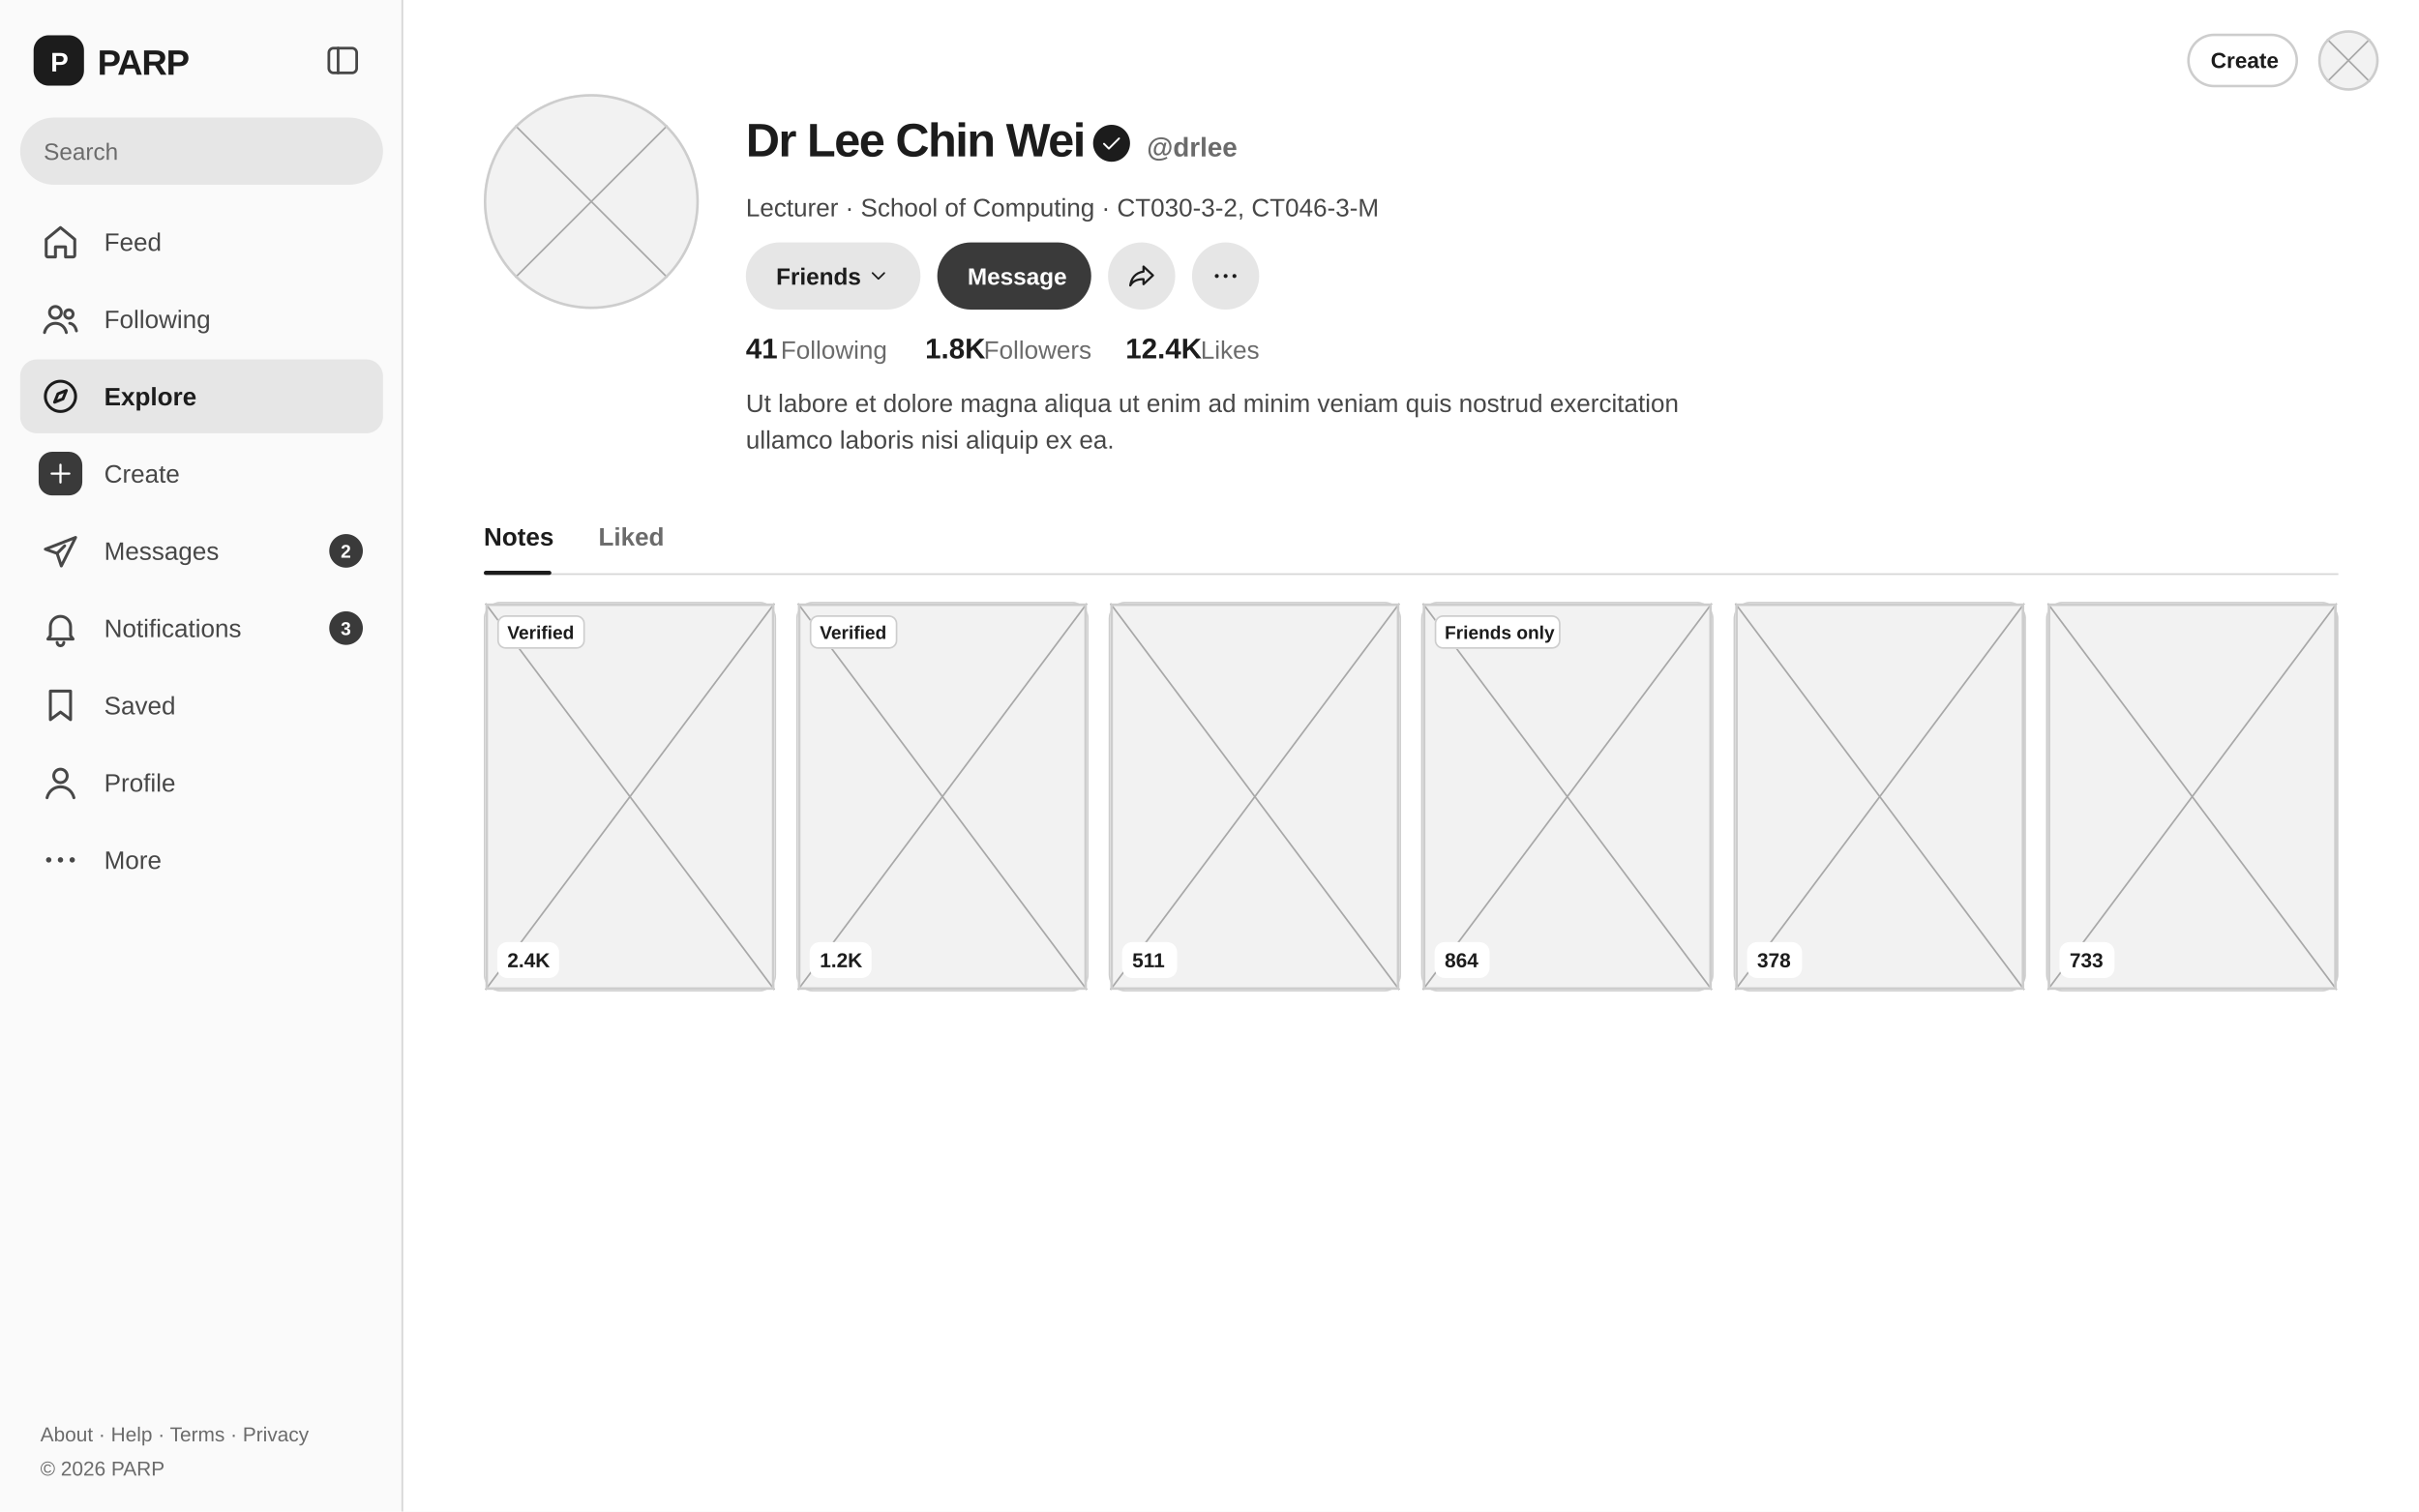
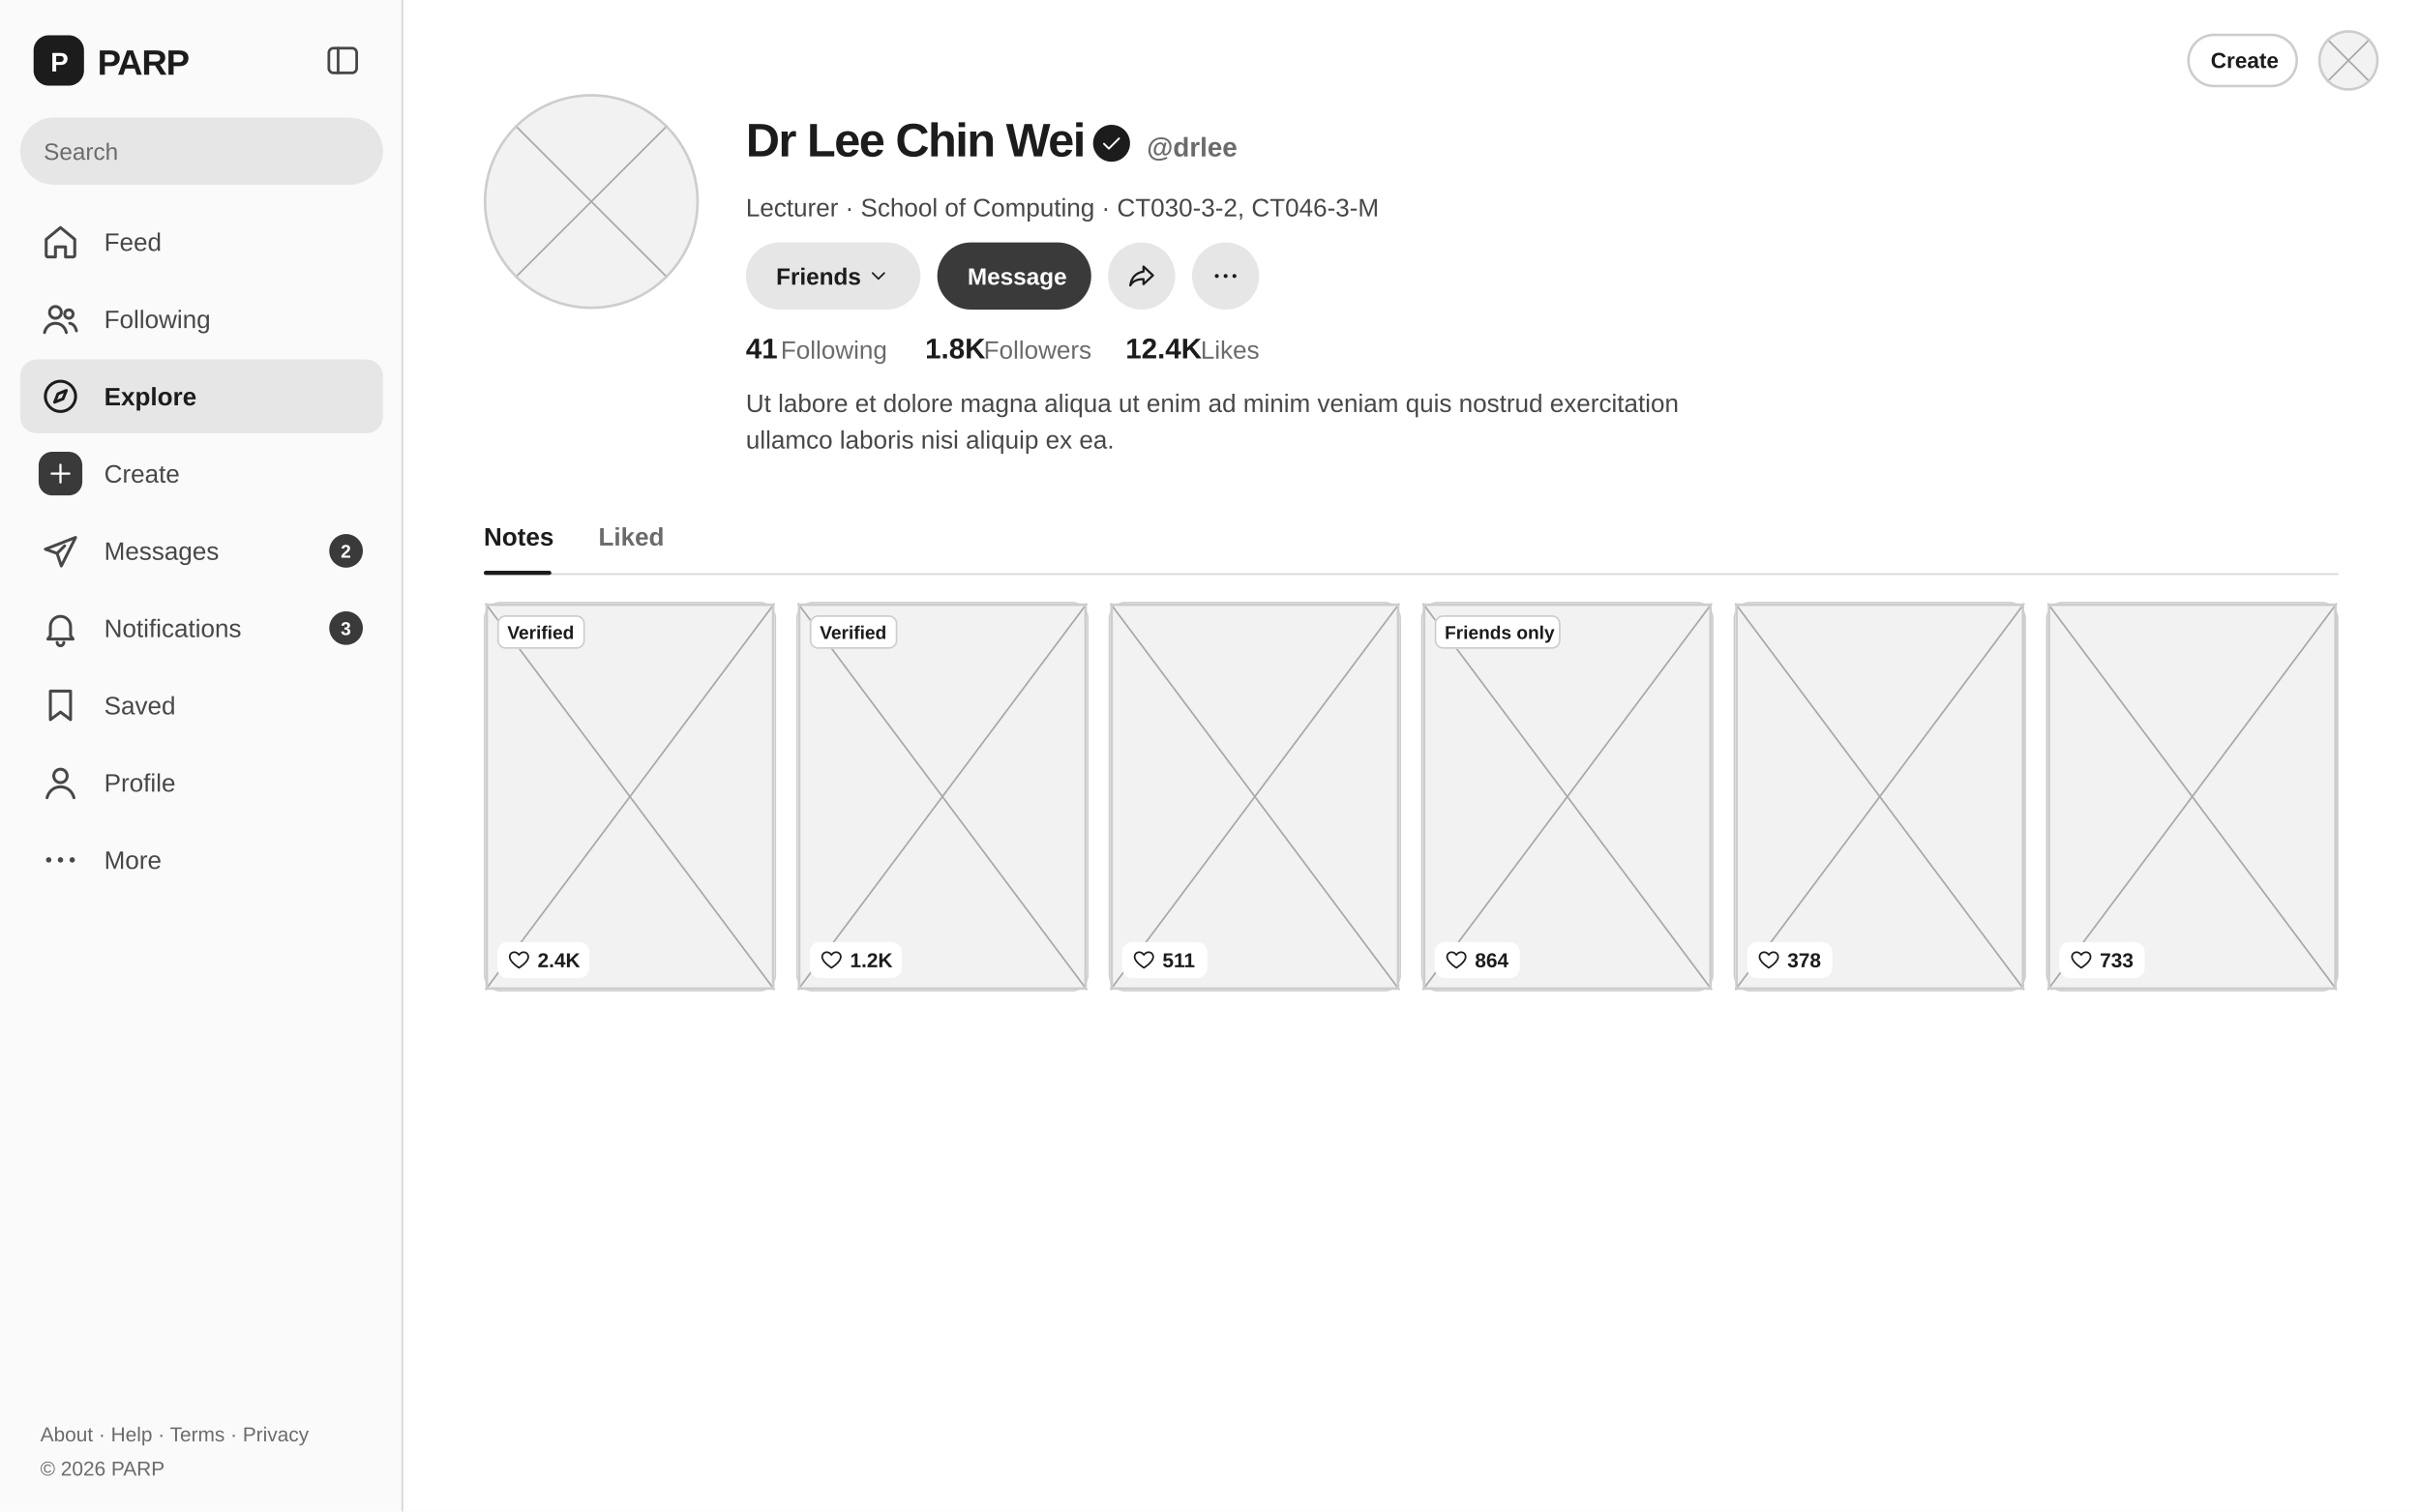
<svg xmlns="http://www.w3.org/2000/svg" width="1440" height="900" viewBox="0 0 1440 900" font-family="Segoe UI, Arial, sans-serif">
  <defs />
  <rect width="1440" height="900" fill="#ffffff" />
  <rect x="0" y="0" width="1440" height="900" fill="#ffffff" />
  <rect x="288" y="56" width="128" height="128" rx="64" fill="#f2f2f2" />
  <path d="M306.75 74.75L397.25 165.25M397.25 74.75L306.75 165.25" fill="none" stroke="#a8a8a8" stroke-width="1" />
  <rect x="288.75" y="56.75" width="126.5" height="126.5" rx="63.25" fill="none" stroke="#cdcdcd" stroke-width="1.5" />
  <text x="444" y="93.12" font-size="28" font-weight="700" letter-spacing="-0.84" fill="#1c1c1c">Dr Lee Chin Wei</text>
  <rect x="650.7" y="74.31" width="22" height="22" rx="11" fill="#1c1c1c" />
  <g transform="translate(654 77.61) scale(0.64)" fill="none" stroke="#ffffff" stroke-width="1.75" stroke-linecap="round" stroke-linejoin="round">
    <path d="m5 12.5 4.5 4.5L19 7.5" />
  </g>
  <text x="682.7" y="93.14" font-size="16" font-weight="600" fill="#6b6b6b">@drlee</text>
  <text x="444" y="128.82" font-size="15" fill="#474747">Lecturer · School of Computing · CT030-3-2, CT046-3-M</text>
  <rect x="444" y="144.34" width="103.95" height="40" rx="20" fill="#e6e6e6" />
  <text x="462" y="169.5" font-size="14" font-weight="600" fill="#1c1c1c">Friends</text>
  <g transform="translate(515.95 157.34) scale(0.58)" fill="none" stroke="#1c1c1c" stroke-width="1.75" stroke-linecap="round" stroke-linejoin="round">
    <path d="m6 9 6 6 6-6" />
  </g>
  <rect x="557.95" y="144.34" width="91.64" height="40" rx="20" fill="#3a3a3a" />
  <text x="575.95" y="169.5" font-size="14" font-weight="600" fill="#ffffff">Message</text>
  <rect x="659.59" y="144.34" width="40" height="40" rx="20" fill="#e6e6e6" />
  <g transform="translate(670.59 155.34) scale(0.75)" fill="none" stroke="#1c1c1c" stroke-width="1.75" stroke-linecap="round" stroke-linejoin="round">
    <path d="M13.5 4.5 21 11.5l-7.5 7v-4c-5 0-8.5 1.5-10.5 5 .8-5.5 3.8-10 10.5-11z" />
  </g>
  <rect x="709.59" y="144.34" width="40" height="40" rx="20" fill="#e6e6e6" />
  <g transform="translate(720.59 155.34) scale(0.75)" fill="none" stroke="#1c1c1c" stroke-width="1.75" stroke-linecap="round" stroke-linejoin="round">
    <circle cx="5" cy="12" r="1.6" fill="#1c1c1c" stroke="none" />
    <circle cx="12" cy="12" r="1.6" fill="#1c1c1c" stroke="none" />
    <circle cx="19" cy="12" r="1.6" fill="#1c1c1c" stroke="none" />
  </g>
  <text x="444" y="213.4" font-size="17" font-weight="600" fill="#1c1c1c">41</text>
  <text x="464.75" y="213.57" font-size="15" fill="#6b6b6b">Following</text>
  <text x="550.72" y="213.4" font-size="17" font-weight="600" fill="#1c1c1c">1.8K</text>
  <text x="585.59" y="213.57" font-size="15" fill="#6b6b6b">Followers</text>
  <text x="670.03" y="213.4" font-size="17" font-weight="600" fill="#1c1c1c">12.4K</text>
  <text x="714.7" y="213.57" font-size="15" fill="#6b6b6b">Likes</text>
  <text x="444" y="245.32" font-size="15" fill="#474747">Ut labore et dolore magna aliqua ut enim ad minim veniam quis nostrud exercitation</text>
  <text x="444" y="267.07" font-size="15" fill="#474747">ullamco laboris nisi aliquip ex ea.</text>
  <rect x="288" y="341.34" width="1104" height="1" fill="#d6d6d6" />
  <text x="288" y="324.82" font-size="15" font-weight="600" fill="#1c1c1c">Notes</text>
  <rect x="288" y="339.84" width="40.23" height="2.5" rx="1.25" fill="#1c1c1c" />
  <text x="356.23" y="324.82" font-size="15" font-weight="600" fill="#6b6b6b">Liked</text>
  <g id="tile-1">
    <rect x="288" y="358.34" width="174" height="232" rx="10" fill="#ededed" />
    <rect x="288.5" y="358.84" width="173" height="231" rx="9.5" fill="none" stroke="#cdcdcd" stroke-width="1" />
    <rect x="289" y="359.34" width="172" height="230" rx="9" fill="#ffffff" />
    <rect x="289" y="359.34" width="172" height="230" fill="#f2f2f2" />
    <path d="M289 359.34L461 589.34M461 359.34L289 589.34" fill="none" stroke="#a8a8a8" stroke-width="1" />
    <rect x="289.75" y="360.09" width="170.5" height="228.5" fill="none" stroke="#cdcdcd" stroke-width="1.5" />
    <rect x="296" y="366.34" width="52.23" height="20" rx="5" fill="#ffffff" />
    <rect x="296.5" y="366.84" width="51.23" height="19" rx="4.5" fill="none" stroke="#cdcdcd" stroke-width="1" />
    <text x="302" y="380.44" font-size="11" font-weight="700" fill="#1c1c1c">Verified</text>
-     <rect x="296" y="560.95" width="36.84" height="21.39" rx="6" fill="#ffffff" />
-     <text x="302" y="575.93" font-size="12" font-weight="700" fill="#1c1c1c">2.4K</text>
+     <rect x="296" y="560.95" width="54.84" height="21.39" rx="6" fill="#ffffff" />
+     <g transform="translate(302 564.64) scale(0.58)" fill="none" stroke="#1c1c1c" stroke-width="1.75" stroke-linecap="round" stroke-linejoin="round">
+       <path d="M12 20s-7.5-4.6-9.2-9.4C1.6 7.2 3.8 4 7.2 4c2 0 3.6 1.1 4.8 2.8C13.2 5.1 14.8 4 16.8 4c3.4 0 5.6 3.2 4.4 6.6C19.5 15.4 12 20 12 20z" />
+     </g>
+     <text x="320" y="575.93" font-size="12" font-weight="700" fill="#1c1c1c">2.4K</text>
  </g>
  <g id="tile-2">
    <rect x="474" y="358.34" width="174" height="232" rx="10" fill="#ededed" />
    <rect x="474.5" y="358.84" width="173" height="231" rx="9.5" fill="none" stroke="#cdcdcd" stroke-width="1" />
    <rect x="475" y="359.34" width="172" height="230" rx="9" fill="#ffffff" />
    <rect x="475" y="359.34" width="172" height="230" fill="#f2f2f2" />
    <path d="M475 359.34L647 589.34M647 359.34L475 589.34" fill="none" stroke="#a8a8a8" stroke-width="1" />
    <rect x="475.75" y="360.09" width="170.5" height="228.5" fill="none" stroke="#cdcdcd" stroke-width="1.5" />
    <rect x="482" y="366.34" width="52.23" height="20" rx="5" fill="#ffffff" />
    <rect x="482.5" y="366.84" width="51.23" height="19" rx="4.5" fill="none" stroke="#cdcdcd" stroke-width="1" />
    <text x="488" y="380.44" font-size="11" font-weight="700" fill="#1c1c1c">Verified</text>
-     <rect x="482" y="560.95" width="36.84" height="21.39" rx="6" fill="#ffffff" />
-     <text x="488" y="575.93" font-size="12" font-weight="700" fill="#1c1c1c">1.2K</text>
+     <rect x="482" y="560.95" width="54.84" height="21.39" rx="6" fill="#ffffff" />
+     <g transform="translate(488 564.64) scale(0.58)" fill="none" stroke="#1c1c1c" stroke-width="1.75" stroke-linecap="round" stroke-linejoin="round">
+       <path d="M12 20s-7.5-4.6-9.2-9.4C1.6 7.2 3.8 4 7.2 4c2 0 3.6 1.1 4.8 2.8C13.2 5.1 14.8 4 16.8 4c3.4 0 5.6 3.2 4.4 6.6C19.5 15.4 12 20 12 20z" />
+     </g>
+     <text x="506" y="575.93" font-size="12" font-weight="700" fill="#1c1c1c">1.2K</text>
  </g>
  <g id="tile-3">
    <rect x="660" y="358.34" width="174" height="232" rx="10" fill="#ededed" />
    <rect x="660.5" y="358.84" width="173" height="231" rx="9.5" fill="none" stroke="#cdcdcd" stroke-width="1" />
    <rect x="661" y="359.34" width="172" height="230" rx="9" fill="#ffffff" />
    <rect x="661" y="359.34" width="172" height="230" fill="#f2f2f2" />
    <path d="M661 359.34L833 589.34M833 359.34L661 589.34" fill="none" stroke="#a8a8a8" stroke-width="1" />
    <rect x="661.75" y="360.09" width="170.5" height="228.5" fill="none" stroke="#cdcdcd" stroke-width="1.5" />
-     <rect x="668" y="560.95" width="32.72" height="21.39" rx="6" fill="#ffffff" />
-     <text x="674" y="575.93" font-size="12" font-weight="700" fill="#1c1c1c">511</text>
+     <rect x="668" y="560.95" width="50.72" height="21.39" rx="6" fill="#ffffff" />
+     <g transform="translate(674 564.64) scale(0.58)" fill="none" stroke="#1c1c1c" stroke-width="1.75" stroke-linecap="round" stroke-linejoin="round">
+       <path d="M12 20s-7.5-4.6-9.2-9.4C1.6 7.2 3.8 4 7.2 4c2 0 3.6 1.1 4.8 2.8C13.2 5.1 14.8 4 16.8 4c3.4 0 5.6 3.2 4.4 6.6C19.5 15.4 12 20 12 20z" />
+     </g>
+     <text x="692" y="575.93" font-size="12" font-weight="700" fill="#1c1c1c">511</text>
  </g>
  <g id="tile-4">
    <rect x="846" y="358.34" width="174" height="232" rx="10" fill="#ededed" />
    <rect x="846.5" y="358.84" width="173" height="231" rx="9.5" fill="none" stroke="#cdcdcd" stroke-width="1" />
    <rect x="847" y="359.34" width="172" height="230" rx="9" fill="#ffffff" />
    <rect x="847" y="359.34" width="172" height="230" fill="#f2f2f2" />
    <path d="M847 359.34L1019 589.34M1019 359.34L847 589.34" fill="none" stroke="#a8a8a8" stroke-width="1" />
    <rect x="847.75" y="360.09" width="170.5" height="228.5" fill="none" stroke="#cdcdcd" stroke-width="1.5" />
    <rect x="854" y="366.34" width="74.98" height="20" rx="5" fill="#ffffff" />
    <rect x="854.5" y="366.84" width="73.98" height="19" rx="4.5" fill="none" stroke="#cdcdcd" stroke-width="1" />
    <text x="860" y="380.44" font-size="11" font-weight="700" fill="#1c1c1c">Friends only</text>
-     <rect x="854" y="560.95" width="32.72" height="21.39" rx="6" fill="#ffffff" />
-     <text x="860" y="575.93" font-size="12" font-weight="700" fill="#1c1c1c">864</text>
+     <rect x="854" y="560.95" width="50.72" height="21.39" rx="6" fill="#ffffff" />
+     <g transform="translate(860 564.64) scale(0.58)" fill="none" stroke="#1c1c1c" stroke-width="1.75" stroke-linecap="round" stroke-linejoin="round">
+       <path d="M12 20s-7.5-4.6-9.2-9.4C1.6 7.2 3.8 4 7.2 4c2 0 3.6 1.1 4.8 2.8C13.2 5.1 14.8 4 16.8 4c3.4 0 5.6 3.2 4.4 6.6C19.5 15.4 12 20 12 20z" />
+     </g>
+     <text x="878" y="575.93" font-size="12" font-weight="700" fill="#1c1c1c">864</text>
  </g>
  <g id="tile-5">
    <rect x="1032" y="358.34" width="174" height="232" rx="10" fill="#ededed" />
    <rect x="1032.5" y="358.84" width="173" height="231" rx="9.5" fill="none" stroke="#cdcdcd" stroke-width="1" />
    <rect x="1033" y="359.34" width="172" height="230" rx="9" fill="#ffffff" />
    <rect x="1033" y="359.34" width="172" height="230" fill="#f2f2f2" />
    <path d="M1033 359.34L1205 589.34M1205 359.34L1033 589.34" fill="none" stroke="#a8a8a8" stroke-width="1" />
    <rect x="1033.75" y="360.09" width="170.5" height="228.5" fill="none" stroke="#cdcdcd" stroke-width="1.5" />
-     <rect x="1040" y="560.95" width="32.72" height="21.39" rx="6" fill="#ffffff" />
-     <text x="1046" y="575.93" font-size="12" font-weight="700" fill="#1c1c1c">378</text>
+     <rect x="1040" y="560.95" width="50.72" height="21.39" rx="6" fill="#ffffff" />
+     <g transform="translate(1046 564.64) scale(0.58)" fill="none" stroke="#1c1c1c" stroke-width="1.75" stroke-linecap="round" stroke-linejoin="round">
+       <path d="M12 20s-7.5-4.6-9.2-9.4C1.6 7.2 3.8 4 7.2 4c2 0 3.6 1.1 4.8 2.8C13.2 5.1 14.8 4 16.8 4c3.4 0 5.6 3.2 4.4 6.6C19.5 15.4 12 20 12 20z" />
+     </g>
+     <text x="1064" y="575.93" font-size="12" font-weight="700" fill="#1c1c1c">378</text>
  </g>
  <g id="tile-6">
    <rect x="1218" y="358.34" width="174" height="232" rx="10" fill="#ededed" />
    <rect x="1218.5" y="358.84" width="173" height="231" rx="9.5" fill="none" stroke="#cdcdcd" stroke-width="1" />
    <rect x="1219" y="359.34" width="172" height="230" rx="9" fill="#ffffff" />
    <rect x="1219" y="359.34" width="172" height="230" fill="#f2f2f2" />
    <path d="M1219 359.34L1391 589.34M1391 359.34L1219 589.34" fill="none" stroke="#a8a8a8" stroke-width="1" />
    <rect x="1219.75" y="360.09" width="170.5" height="228.5" fill="none" stroke="#cdcdcd" stroke-width="1.5" />
-     <rect x="1226" y="560.95" width="32.72" height="21.39" rx="6" fill="#ffffff" />
-     <text x="1232" y="575.93" font-size="12" font-weight="700" fill="#1c1c1c">733</text>
+     <rect x="1226" y="560.95" width="50.72" height="21.39" rx="6" fill="#ffffff" />
+     <g transform="translate(1232 564.64) scale(0.58)" fill="none" stroke="#1c1c1c" stroke-width="1.75" stroke-linecap="round" stroke-linejoin="round">
+       <path d="M12 20s-7.5-4.6-9.2-9.4C1.6 7.2 3.8 4 7.2 4c2 0 3.6 1.1 4.8 2.8C13.2 5.1 14.8 4 16.8 4c3.4 0 5.6 3.2 4.4 6.6C19.5 15.4 12 20 12 20z" />
+     </g>
+     <text x="1250" y="575.93" font-size="12" font-weight="700" fill="#1c1c1c">733</text>
  </g>
  <g id="top-7">
    <rect x="1302" y="20" width="66" height="32" rx="16" fill="#ffffff" />
    <rect x="1302.75" y="20.75" width="64.5" height="30.5" rx="15.25" fill="none" stroke="#cdcdcd" stroke-width="1.5" />
    <text x="1316" y="40.47" font-size="13" font-weight="600" fill="#1c1c1c">Create</text>
    <rect x="1380" y="18" width="36" height="36" rx="18" fill="#f2f2f2" />
    <path d="M1385.27 23.27L1410.73 48.73M1410.73 23.27L1385.27 48.73" fill="none" stroke="#a8a8a8" stroke-width="1" />
    <rect x="1380.75" y="18.75" width="34.5" height="34.5" rx="17.25" fill="none" stroke="#cdcdcd" stroke-width="1.5" />
  </g>
  <g id="nav-8">
    <rect x="0" y="0" width="240" height="900" fill="#fafafa" />
    <rect x="239" y="0" width="1" height="900" fill="#d6d6d6" />
    <rect x="20" y="21" width="30" height="30" rx="9" fill="#1c1c1c" />
    <text x="30.08" y="42.55" font-size="16" font-weight="700" fill="#ffffff">P</text>
    <text x="58" y="44.5" font-size="21" font-weight="700" letter-spacing="-0.63" fill="#1c1c1c">PARP</text>
    <g transform="translate(193 25) scale(0.92)" fill="none" stroke="#474747" stroke-width="1.75" stroke-linecap="round" stroke-linejoin="round">
      <rect x="3" y="4" width="18" height="16" rx="3" />
      <path d="M9 4v16" />
    </g>
    <rect x="12" y="70" width="216" height="40" rx="20" fill="#e6e6e6" />
    <text x="26" y="95.15" font-size="14" fill="#6b6b6b">Search</text>
    <g transform="translate(24 132) scale(1)" fill="none" stroke="#474747" stroke-width="1.75" stroke-linecap="round" stroke-linejoin="round">
      <path d="M3.5 10.5 12 3.5l8.5 7V20a1 1 0 0 1-1 1H15v-6H9v6H4.5a1 1 0 0 1-1-1z" />
    </g>
    <text x="62" y="149.35" font-size="15" fill="#474747">Feed</text>
    <g transform="translate(24 178) scale(1)" fill="none" stroke="#474747" stroke-width="1.75" stroke-linecap="round" stroke-linejoin="round">
      <circle cx="9" cy="8" r="3.5" />
      <path d="M2.5 20c.8-3.4 3.4-5.5 6.5-5.5s5.7 2.1 6.5 5.5" />
      <circle cx="17" cy="9" r="2.5" />
      <path d="M17.5 14.5c2 .3 3.4 1.9 4 4.5" />
    </g>
    <text x="62" y="195.35" font-size="15" fill="#474747">Following</text>
    <rect x="12" y="214" width="216" height="44" rx="10" fill="#e6e6e6" />
    <g transform="translate(24 224) scale(1)" fill="none" stroke="#1c1c1c" stroke-width="1.75" stroke-linecap="round" stroke-linejoin="round">
      <circle cx="12" cy="12" r="9" />
      <path d="m15.5 8.5-2 5-5 2 2-5z" />
    </g>
    <text x="62" y="241.35" font-size="15" font-weight="700" fill="#1c1c1c">Explore</text>
    <rect x="23" y="269" width="26" height="26" rx="8" fill="#3a3a3a" />
    <g transform="translate(27 273) scale(0.75)" fill="none" stroke="#ffffff" stroke-width="1.75" stroke-linecap="round" stroke-linejoin="round">
      <path d="M12 5v14M5 12h14" />
    </g>
    <text x="62" y="287.35" font-size="15" fill="#474747">Create</text>
    <g transform="translate(24 316) scale(1)" fill="none" stroke="#474747" stroke-width="1.75" stroke-linecap="round" stroke-linejoin="round">
      <path d="M21 4 3 11l7 2.5L12.5 21z" />
      <path d="m10 13.5 4.5-4.5" />
    </g>
    <text x="62" y="333.35" font-size="15" fill="#474747">Messages</text>
    <rect x="196" y="318" width="20" height="20" rx="10" fill="#3a3a3a" />
    <text x="202.83" y="332.1" font-size="11" font-weight="700" fill="#ffffff">2</text>
    <g transform="translate(24 362) scale(1)" fill="none" stroke="#474747" stroke-width="1.75" stroke-linecap="round" stroke-linejoin="round">
      <path d="M6 16.5V11a6 6 0 0 1 12 0v5.5l1.5 2h-15z" />
      <path d="M10 20.5a2 2 0 0 0 4 0" />
    </g>
    <text x="62" y="379.35" font-size="15" fill="#474747">Notifications</text>
    <rect x="196" y="364" width="20" height="20" rx="10" fill="#3a3a3a" />
    <text x="202.83" y="378.1" font-size="11" font-weight="700" fill="#ffffff">3</text>
    <g transform="translate(24 408) scale(1)" fill="none" stroke="#474747" stroke-width="1.75" stroke-linecap="round" stroke-linejoin="round">
      <path d="M6 3.5h12v17l-6-4.5-6 4.5z" />
    </g>
    <text x="62" y="425.35" font-size="15" fill="#474747">Saved</text>
    <g transform="translate(24 454) scale(1)" fill="none" stroke="#474747" stroke-width="1.75" stroke-linecap="round" stroke-linejoin="round">
      <circle cx="12" cy="8" r="4" />
      <path d="M4 21c1-4 4.2-6.5 8-6.5s7 2.5 8 6.5" />
    </g>
    <text x="62" y="471.35" font-size="15" fill="#474747">Profile</text>
    <g transform="translate(24 500) scale(1)" fill="none" stroke="#474747" stroke-width="1.75" stroke-linecap="round" stroke-linejoin="round">
      <circle cx="5" cy="12" r="1.6" fill="#474747" stroke="none" />
      <circle cx="12" cy="12" r="1.6" fill="#474747" stroke="none" />
      <circle cx="19" cy="12" r="1.6" fill="#474747" stroke="none" />
    </g>
    <text x="62" y="517.35" font-size="15" fill="#474747">More</text>
    <text x="24" y="858.2" font-size="12" fill="#6b6b6b">About · Help · Terms · Privacy</text>
    <text x="24" y="878.59" font-size="12" fill="#6b6b6b">© 2026 PARP</text>
  </g>
</svg>
